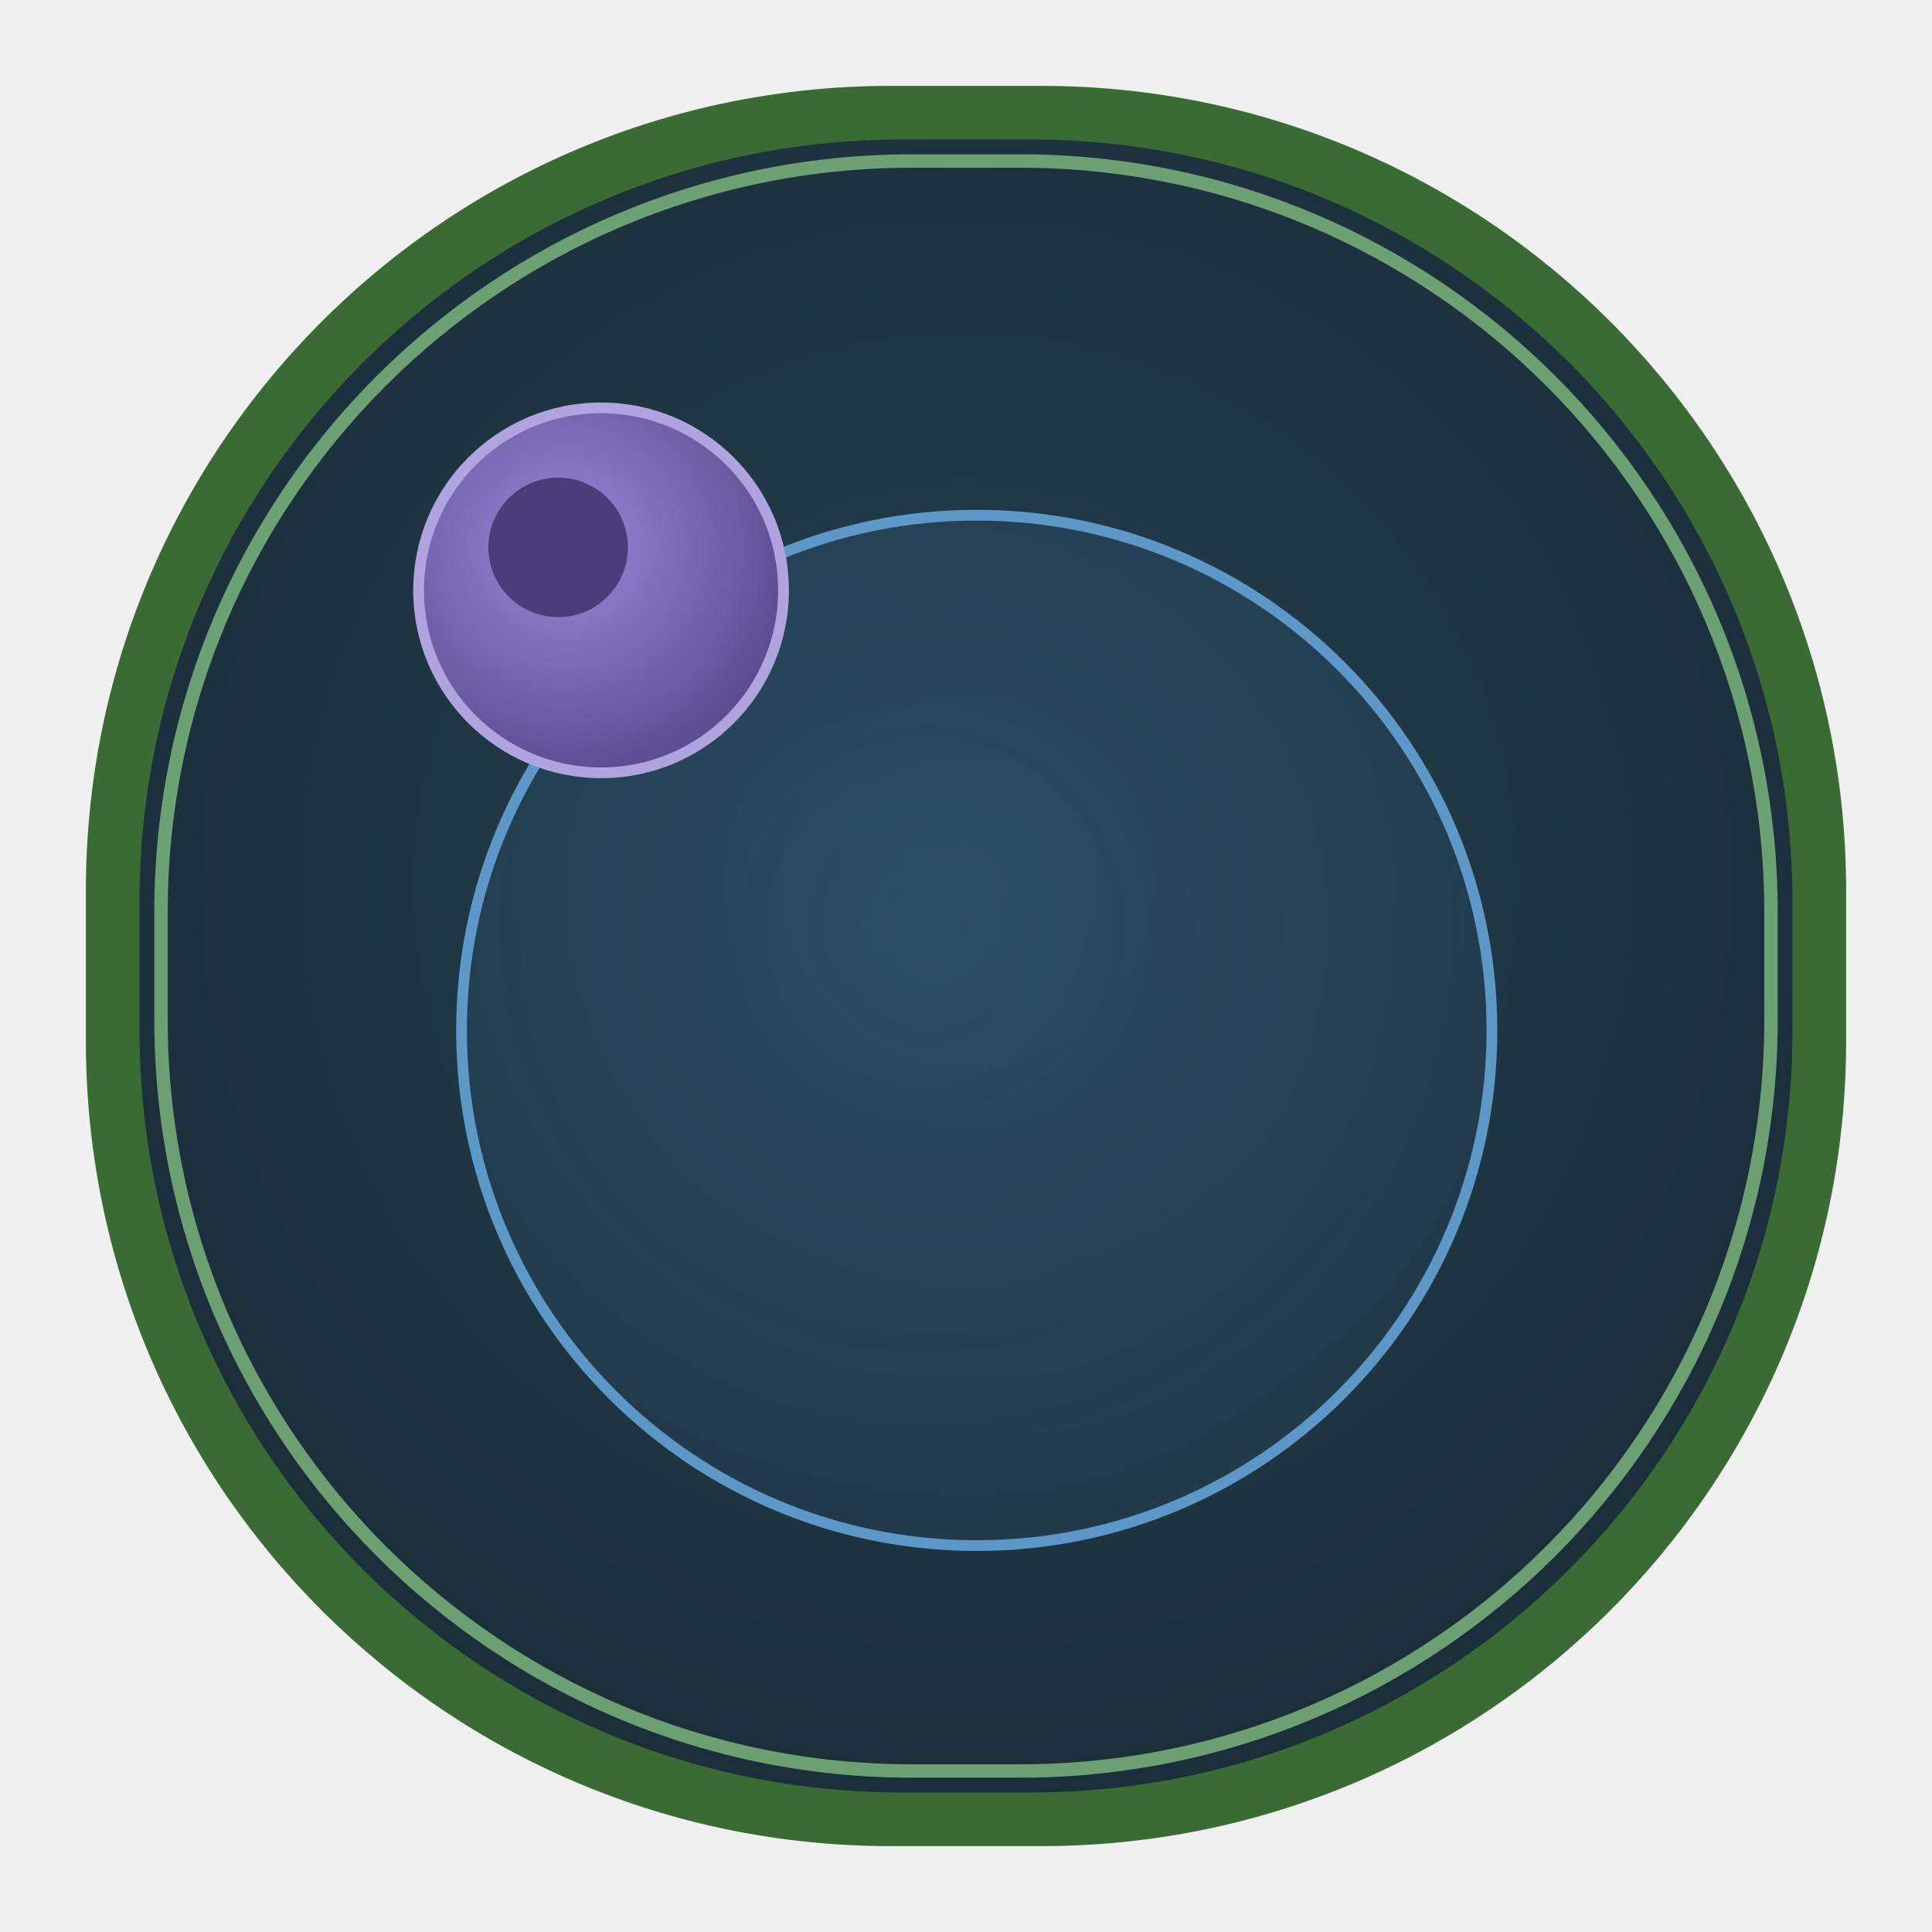
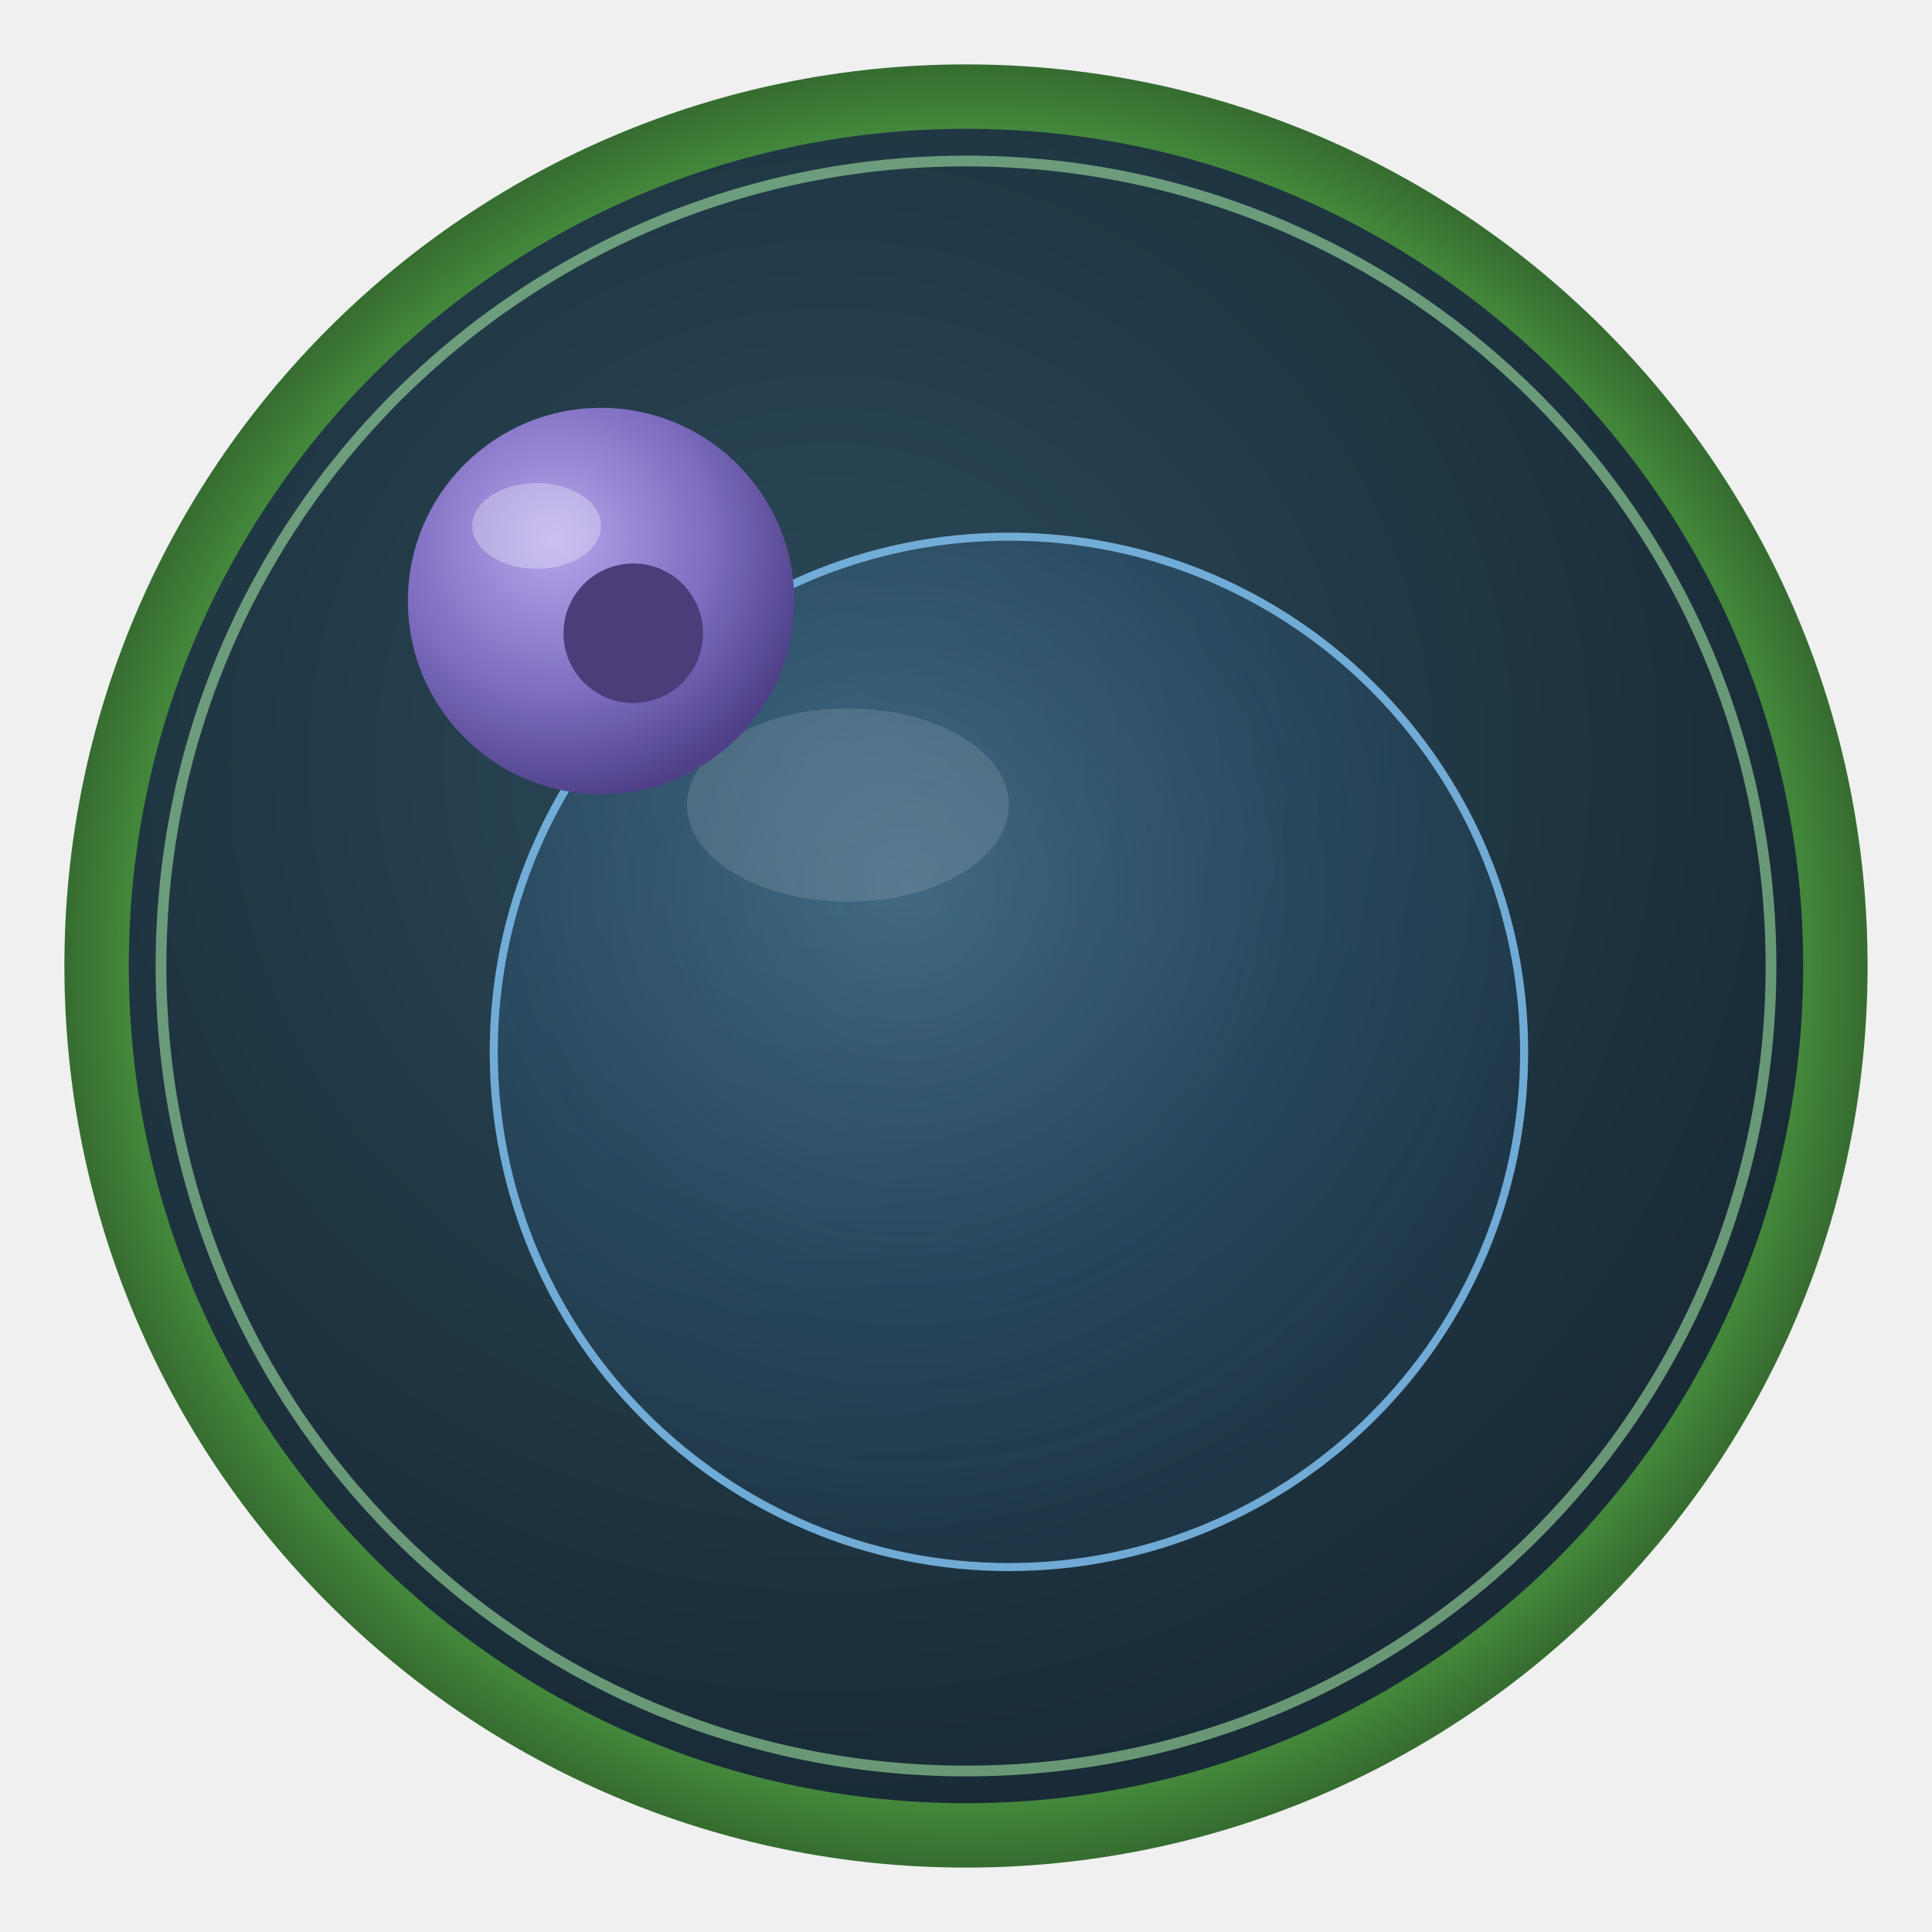
<svg xmlns="http://www.w3.org/2000/svg" width="360" height="360" viewBox="0 0 360 360">
  <defs>
-     <radialGradient id="cytoplasm" cx="50%" cy="45%" r="55%">
-       <stop offset="0%" stop-color="#25404f" />
-       <stop offset="100%" stop-color="#1b2f3b" />
+     <radialGradient id="cellWall" cx="50%" cy="50%" r="50%">
+       <stop offset="88%" stop-color="#4e9a44" />
+       <stop offset="100%" stop-color="#356b2f" />
    </radialGradient>
-     <radialGradient id="vac" cx="45%" cy="40%" r="60%">
-       <stop offset="0%" stop-color="#4a90d8" stop-opacity="0.22" />
-       <stop offset="100%" stop-color="#4a90d8" stop-opacity="0.08" />
+     <radialGradient id="cyto" cx="42%" cy="38%" r="62%">
+       <stop offset="0%" stop-color="#2c4a5a" />
+       <stop offset="100%" stop-color="#182b36" />
    </radialGradient>
-     <radialGradient id="nuc" cx="40%" cy="38%" r="65%">
-       <stop offset="0%" stop-color="#9a8ad8" />
-       <stop offset="100%" stop-color="#5a4b90" />
+     <radialGradient id="vacG" cx="40%" cy="34%" r="66%">
+       <stop offset="0%" stop-color="#7fc0f0" stop-opacity="0.34" />
+       <stop offset="60%" stop-color="#4a90d8" stop-opacity="0.16" />
+       <stop offset="100%" stop-color="#2f6ba8" stop-opacity="0.10" />
+     </radialGradient>
+     <radialGradient id="nucG" cx="38%" cy="34%" r="68%">
+       <stop offset="0%" stop-color="#b6a6ea" />
+       <stop offset="60%" stop-color="#7d6cc0" />
+       <stop offset="100%" stop-color="#4f4088" />
    </radialGradient>
  </defs>
-   <rect x="16" y="16" width="328" height="328" rx="150" fill="#3a6b34" />
-   <rect x="26" y="26" width="308" height="308" rx="142" fill="url(#cytoplasm)" />
-   <rect x="30" y="30" width="300" height="300" rx="140" fill="none" stroke="#8fd08a" stroke-width="2.5" opacity="0.7" />
-   <circle cx="182" cy="192" r="96" fill="url(#vac)" stroke="#6db0e8" stroke-width="2" opacity="0.8" />
-   <circle cx="112" cy="110" r="34" fill="url(#nuc)" stroke="#b0a4e0" stroke-width="2" />
-   <circle cx="104" cy="102" r="13" fill="#4a3d7a" />
+   <circle cx="180" cy="180" r="168" fill="url(#cellWall)" />
+   <circle cx="180" cy="180" r="156" fill="url(#cyto)" />
+   <circle cx="180" cy="180" r="150" fill="none" stroke="#9fe0a0" stroke-width="2" opacity="0.6" />
+   <circle cx="188" cy="196" r="96" fill="url(#vacG)" stroke="#7fc0f0" stroke-width="1.5" opacity="0.85" />
+   <ellipse cx="158" cy="150" rx="30" ry="18" fill="#ffffff" opacity="0.12" />
+   <circle cx="112" cy="112" r="36" fill="url(#nucG)" />
+   <ellipse cx="100" cy="98" rx="12" ry="8" fill="#ffffff" opacity="0.3" />
+   <circle cx="118" cy="118" r="13" fill="#4a3d7a" />
</svg>
